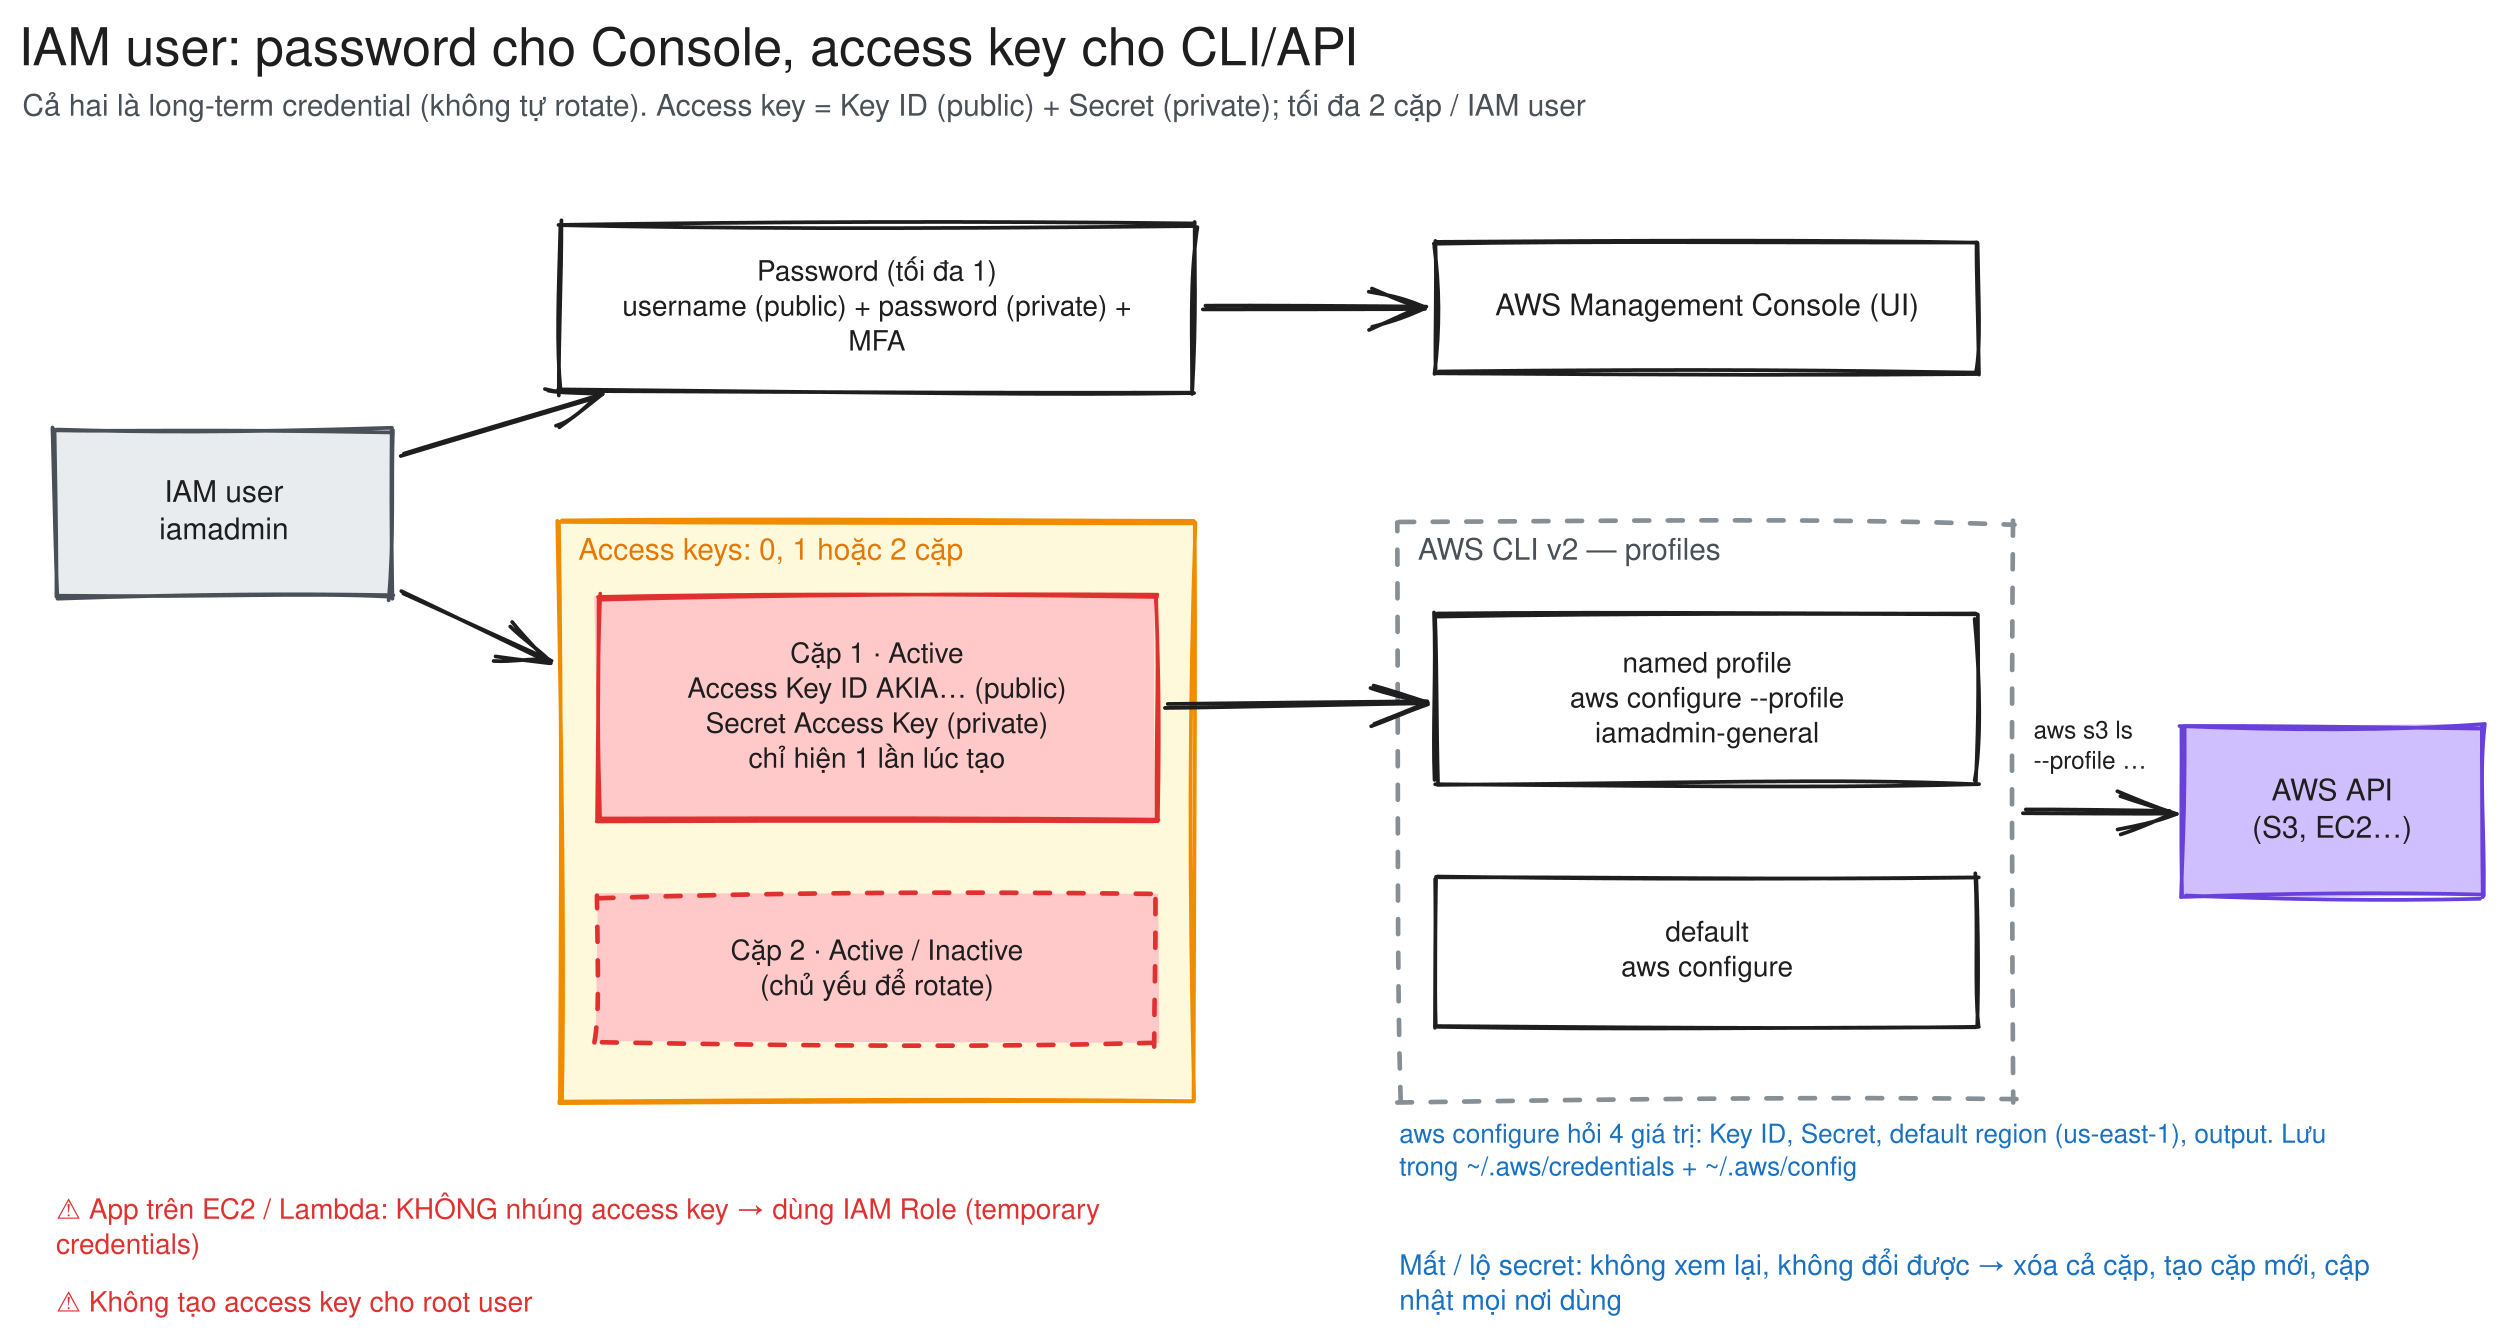
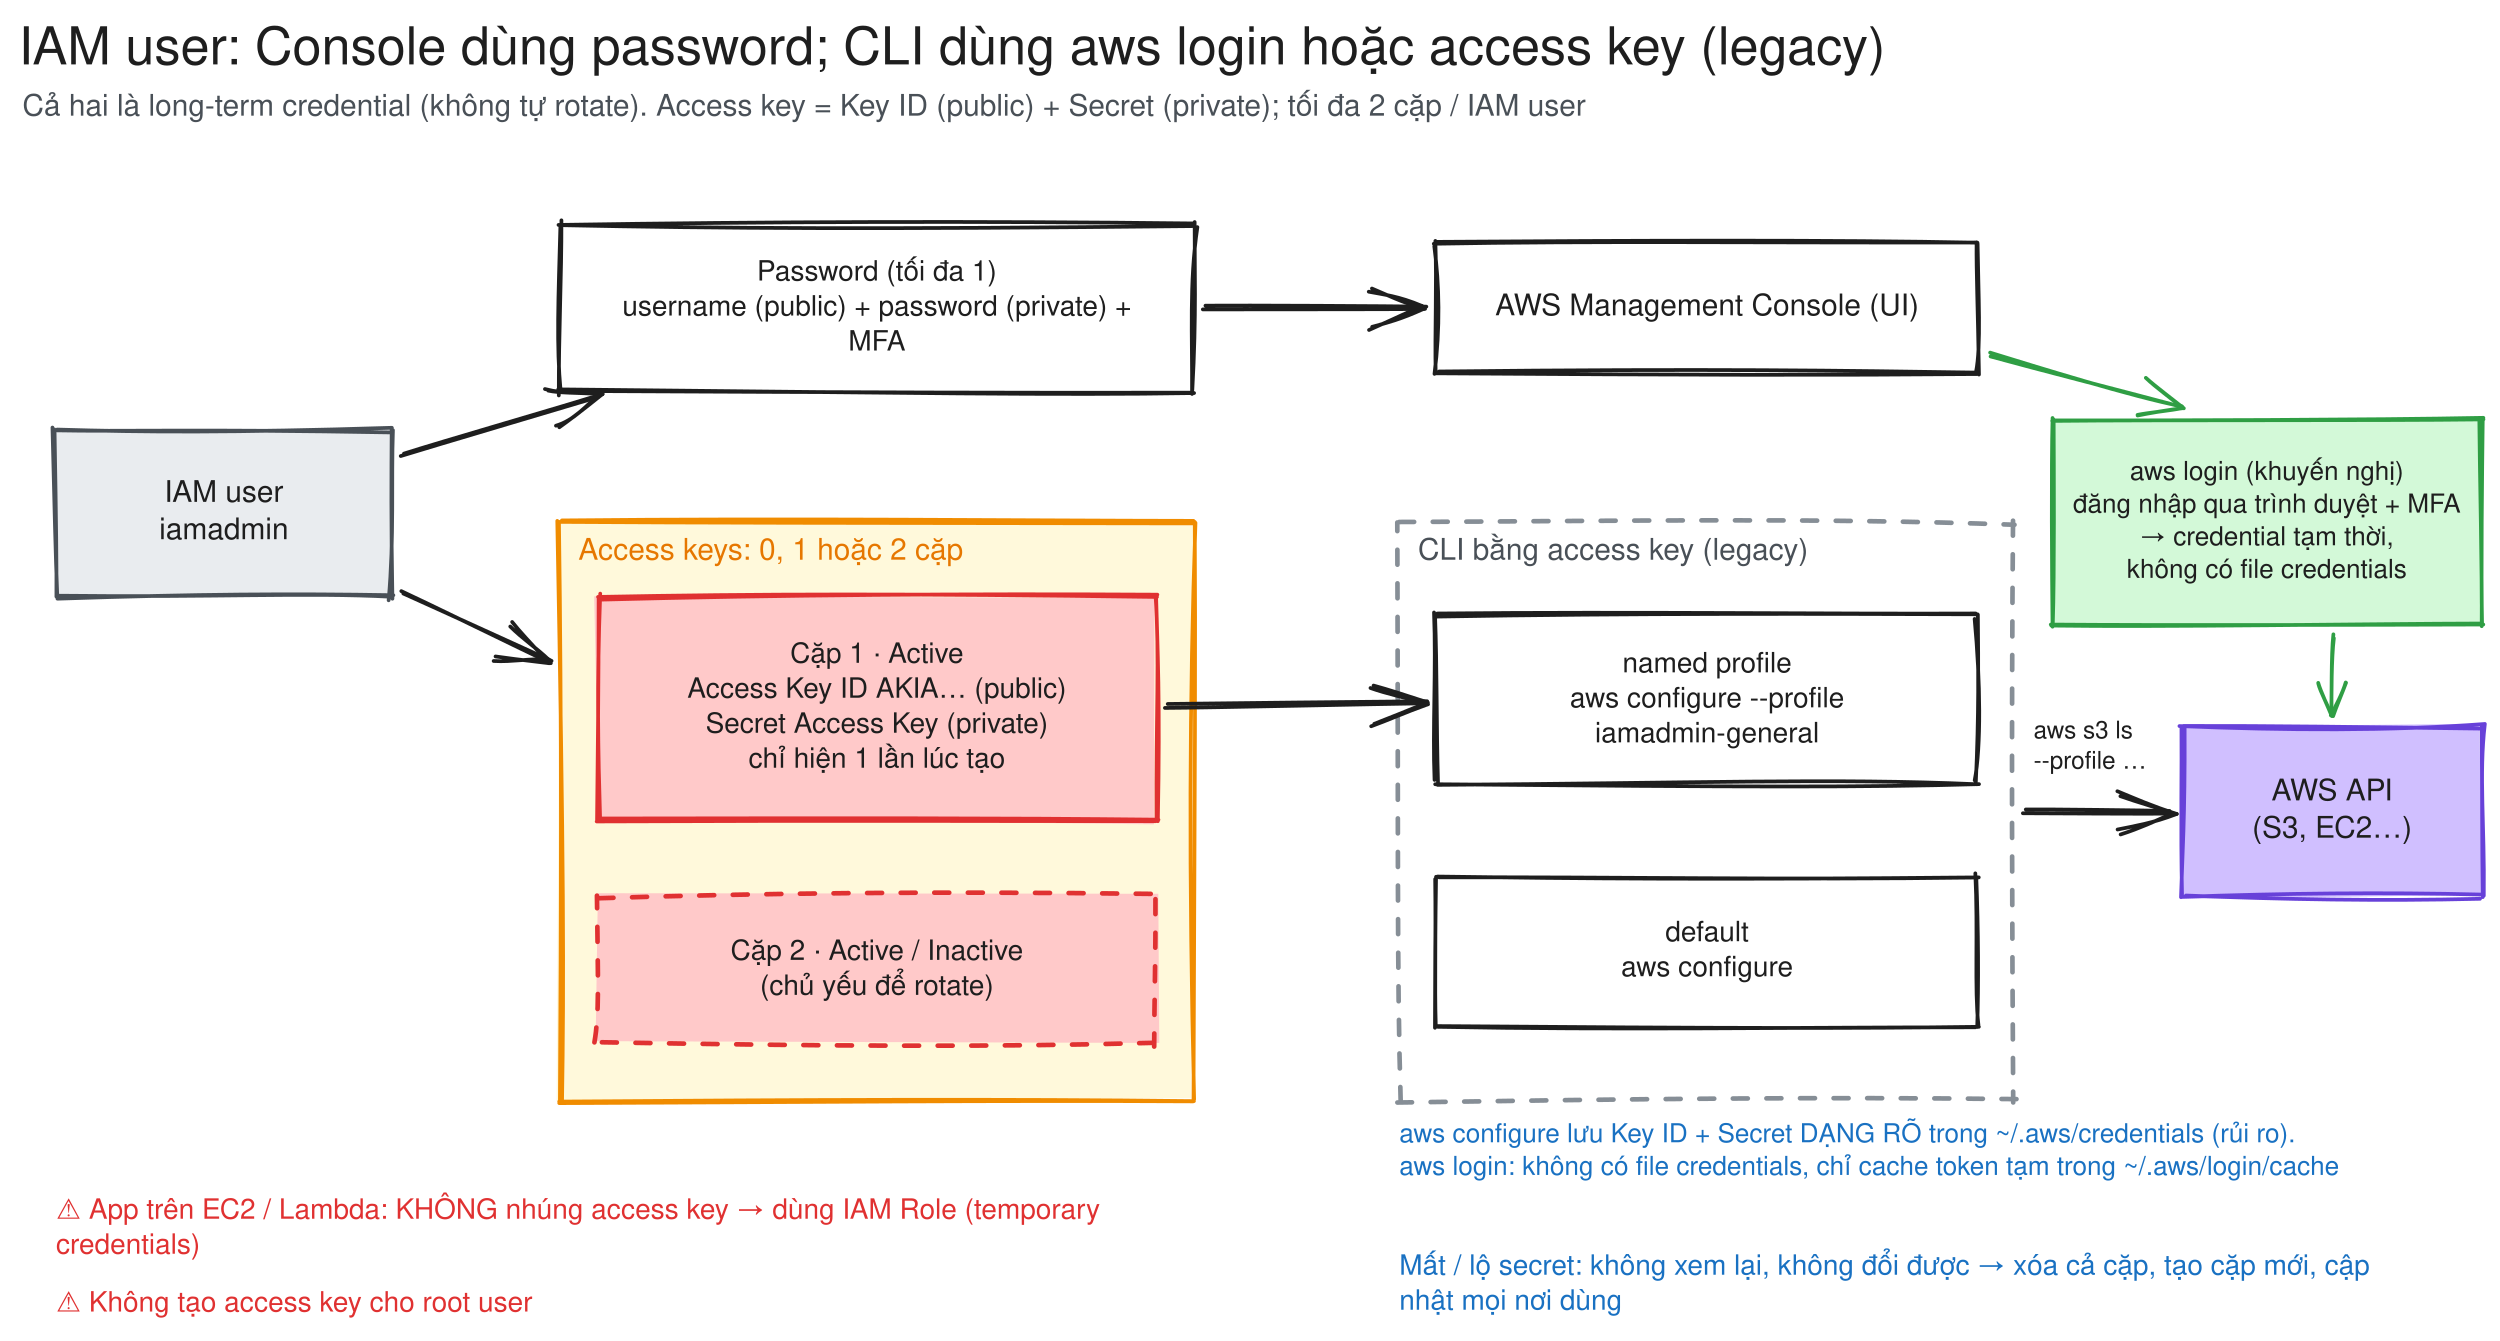
<svg xmlns="http://www.w3.org/2000/svg" version="1.1" viewBox="0 0 1340 718.75" width="1340" height="718.75">
  <defs>
    <style>
      @font-face {
        font-family: "Virgil";
        src: url("https://excalidraw.com/Virgil.woff2");
      }
      @font-face {
        font-family: "Cascadia";
        src: url("https://excalidraw.com/Cascadia.woff2");
      }
    </style>
  </defs>
  <rect x="0" y="0" width="1340" height="718.75" fill="#ffffff" />
-   <g transform="translate(10 10) rotate(0 371.56 17.5)">
-     <text x="0" y="25" font-family="Helvetica, Segoe UI Emoji" font-size="28px" fill="#1e1e1e" text-anchor="start" style="white-space: pre;" direction="ltr">IAM user: password cho Console, access key cho CLI/API</text>
+   <g transform="translate(10.0 10.0) rotate(0 522.93 17.5)">
+     <text x="0" y="24.5" font-family="Helvetica, Segoe UI Emoji" font-size="28px" fill="#1e1e1e" text-anchor="start" style="white-space: pre;" direction="ltr">IAM user: Console dùng password; CLI dùng aws login hoặc access key (legacy)</text>
  </g>
  <g transform="translate(12 48) rotate(0 447.6 10)">
    <text x="0" y="14" font-family="Helvetica, Segoe UI Emoji" font-size="16px" fill="#495057" text-anchor="start" style="white-space: pre;" direction="ltr">Cả hai là long-term credential (không tự rotate). Access key = Key ID (public) + Secret (private); tối đa 2 cặp / IAM user</text>
  </g>
  <g stroke-linecap="round" transform="translate(300 280) rotate(0 170 155)">
    <path d="M0.3 0.69 L339.93 1.6 L338.47 308.6 L-1.69 310.15" stroke="none" stroke-width="0" fill="#fff9db" />
    <path d="M1.18 -1.05 C125.04 -2.35, 249.72 -0.91, 339.69 -0.82 M-0.38 -0.26 C74.49 0.22, 148.3 0.3, 339.53 0.56 M340.77 0.24 C337.54 93.53, 337.14 188.86, 340.05 309.23 M340.39 -0.25 C340.84 65.9, 340.45 130.42, 339.72 309.6 M339.53 310.34 C236.32 309.75, 132.03 310.76, -0.25 311.28 M339.95 310.21 C237.86 309.01, 135.54 309.44, -0.28 310.45 M1.27 309.5 C2.26 247.12, 2.26 184.82, -1.3 -0.81 M0.11 309.63 C0.68 209.92, 1.16 110.88, -0.4 -0.16" stroke="#f08c00" stroke-width="2" fill="none" />
  </g>
  <g transform="translate(310 286) rotate(0 106.56 10)">
    <text x="0" y="14" font-family="Helvetica, Segoe UI Emoji" font-size="16px" fill="#e67700" text-anchor="start" style="white-space: pre;" direction="ltr">Access keys: 0, 1 hoặc 2 cặp</text>
  </g>
  <g stroke-linecap="round" transform="translate(750 280) rotate(0 165 155)">
    <path d="M-0.03 -0.22 C112.84 -0.61, 222.97 -2.69, 329.76 1.27 M328.98 -0.89 C328.04 109.69, 328.49 220.06, 329.08 310.91 M330.81 309.12 C227.8 307.91, 127.75 308.95, -1 310.95 M0.77 310.66 C-1.37 239.57, -0.44 169.38, -1.05 0.05" stroke="#868e96" stroke-width="2.5" fill="none" stroke-dasharray="8 10" />
  </g>
-   <g transform="translate(760 286) rotate(0 82.48 10)">
-     <text x="0" y="14" font-family="Helvetica, Segoe UI Emoji" font-size="16px" fill="#495057" text-anchor="start" style="white-space: pre;" direction="ltr">AWS CLI v2 — profiles</text>
+   <g transform="translate(760.0 286.0) rotate(0 109.97 10.0)">
+     <text x="0" y="14.0" font-family="Helvetica, Segoe UI Emoji" font-size="16px" fill="#495057" text-anchor="start" style="white-space: pre;" direction="ltr">CLI bằng access key (legacy)</text>
  </g>
  <g stroke-linecap="round" transform="translate(30 230) rotate(0 90 45)">
    <path d="M-0.03 0.23 L180.65 -0.53 L181.07 89.58 L0.51 88.26" stroke="none" stroke-width="0" fill="#e9ecef" />
    <path d="M-1.41 0.65 C37.32 1.45, 74.3 -0.13, 180.6 1.8 M0.63 0.24 C47.73 1.65, 93.07 1.97, 180.04 -0.71 M180.61 0.57 C179.64 27.02, 181.35 58.14, 178.3 91.76 M179.94 0.23 C179.8 24.77, 179.55 49.13, 180.34 90.92 M179.94 89.87 C133.92 87.41, 85.16 90.31, 1.34 89.29 M180.85 89.03 C127.53 88.12, 75.38 88.38, 0.79 90.9 M0.65 88.06 C-0.25 67.31, -0.71 43.97, -1.88 -0.84 M0.24 89.79 C0.34 71.69, 0.15 53.38, -0.77 0.2" stroke="#495057" stroke-width="2" fill="none" />
  </g>
  <g transform="translate(84.64 255) rotate(0 35.36 20)">
    <text x="35.36" y="14" font-family="Helvetica, Segoe UI Emoji" font-size="16px" fill="#1e1e1e" text-anchor="middle" style="white-space: pre;" direction="ltr">IAM user</text>
    <text x="35.36" y="34" font-family="Helvetica, Segoe UI Emoji" font-size="16px" fill="#1e1e1e" text-anchor="middle" style="white-space: pre;" direction="ltr">iamadmin</text>
  </g>
  <g stroke-linecap="round" transform="translate(300 120) rotate(0 170 45)">
    <path d="M-1.4 1.72 L341.42 1.7 L341.08 91.85 L-0.21 90.1" stroke="none" stroke-width="0" fill="#ffffff" />
    <path d="M0.72 0.69 C85.96 2.45, 170.64 2.98, 339.8 1.18 M-0.64 0.56 C111.75 -1.23, 224.74 -1.55, 339.77 -0.24 M341.8 1.74 C337.39 31.54, 339.14 60.47, 338.94 91.16 M340.33 -0.99 C340.22 23.22, 341.34 48.27, 339.08 89.07 M340.03 90.68 C267.14 91.88, 191.82 90.64, -0.81 88.71 M339.52 90.46 C251.63 90.67, 164.19 90.34, -0.62 89.53 M-0.48 91.96 C-0.57 58.12, 1.01 28.45, 0.92 -1.91 M0.51 89.9 C-1.8 65.42, -0.7 40.16, 0.38 0.64" stroke="#1e1e1e" stroke-width="2" fill="none" />
  </g>
  <g transform="translate(327.65 136.875) rotate(0 142.35 28.125)">
    <text x="142.35" y="13.5" font-family="Helvetica, Segoe UI Emoji" font-size="15px" fill="#1e1e1e" text-anchor="middle" style="white-space: pre;" direction="ltr">Password (tối đa 1)</text>
    <text x="142.35" y="32.25" font-family="Helvetica, Segoe UI Emoji" font-size="15px" fill="#1e1e1e" text-anchor="middle" style="white-space: pre;" direction="ltr">username (public) + password (private) +</text>
    <text x="142.35" y="51" font-family="Helvetica, Segoe UI Emoji" font-size="15px" fill="#1e1e1e" text-anchor="middle" style="white-space: pre;" direction="ltr">MFA</text>
  </g>
  <g stroke-linecap="round" transform="translate(770 130) rotate(0 145 35)">
    <path d="M0.44 -0.93 L288.94 1.51 L289.48 71.15 L1.62 71.52" stroke="none" stroke-width="0" fill="#ffffff" />
    <path d="M-1.49 0.65 C83.78 -0.93, 170.68 0.18, 288.88 -0.02 M0.26 -0.36 C107.7 -1.11, 214.86 -1.48, 289.92 0.08 M289.99 0.64 C290.37 28.11, 291.93 55.69, 289.13 69.41 M289.45 -0.13 C289.3 16.37, 290.12 34.44, 290.72 70.76 M289.36 69.71 C218.13 68.67, 149.51 67.51, 1.35 69.12 M289.78 70.48 C214.06 71.15, 136.5 71.04, -0.45 70.09 M-1.11 70.41 C1.98 45.99, 1.5 22.61, -1.22 1.99 M-0.49 70.04 C-0.97 47.32, 0.18 23.16, -0.65 -0.87" stroke="#1e1e1e" stroke-width="2" fill="none" />
  </g>
  <g transform="translate(802.68 155) rotate(0 112.32 10)">
    <text x="112.32" y="14" font-family="Helvetica, Segoe UI Emoji" font-size="16px" fill="#1e1e1e" text-anchor="middle" style="white-space: pre;" direction="ltr">AWS Management Console (UI)</text>
  </g>
  <g stroke-linecap="round" transform="translate(320 320) rotate(0 150 60)">
    <path d="M-1.52 -0.38 L298.86 0.41 L298.48 121.85 L1.04 118.4" stroke="none" stroke-width="0" fill="#ffc9c9" />
    <path d="M1.11 1.43 C99.04 -1.14, 197.35 -1.88, 300.35 -1.26 M0.54 -0.05 C84.62 -1.71, 168.18 -1.91, 300.14 -0.03 M299.36 -0.87 C301.61 31.23, 299.56 64.17, 299.89 119.43 M299.66 -0.57 C300.39 28, 301.88 54.61, 300.6 120.17 M300.93 119.34 C217.31 118.41, 135.21 118.52, 1.28 118.71 M299.6 120.15 C216.96 120.19, 133.27 119.69, -0.18 120.3 M1.67 119.19 C0.56 83.43, -0.14 47.32, 1.73 -1.82 M0.02 119.28 C0.33 85.08, 0.9 50.19, 0.87 0.38" stroke="#e03131" stroke-width="2" fill="none" />
  </g>
  <g transform="translate(371 342.5) rotate(0 99 37.5)">
    <text x="99" y="12.75" font-family="Helvetica, Segoe UI Emoji" font-size="15px" fill="#1e1e1e" text-anchor="middle" style="white-space: pre;" direction="ltr">Cặp 1 · Active</text>
    <text x="99" y="31.5" font-family="Helvetica, Segoe UI Emoji" font-size="15px" fill="#1e1e1e" text-anchor="middle" style="white-space: pre;" direction="ltr">Access Key ID AKIA… (public)</text>
    <text x="99" y="50.25" font-family="Helvetica, Segoe UI Emoji" font-size="15px" fill="#1e1e1e" text-anchor="middle" style="white-space: pre;" direction="ltr">Secret Access Key (private)</text>
    <text x="99" y="69" font-family="Helvetica, Segoe UI Emoji" font-size="15px" fill="#1e1e1e" text-anchor="middle" style="white-space: pre;" direction="ltr">chỉ hiện 1 lần lúc tạo</text>
  </g>
  <g stroke-linecap="round" transform="translate(320 480) rotate(0 150 40)">
    <path d="M0.45 -1.24 L300.85 -0.95 L301.38 79.02 L-0.74 78.08" stroke="none" stroke-width="0" fill="#ffc9c9" />
    <path d="M0.81 1.46 C90.1 -1.38, 179.17 -2.32, 298.78 -0.87 M299.32 1.96 C299.5 30.7, 298.68 57.02, 298.64 80.96 M298.6 78.95 C213.18 81.35, 123.65 80.79, -0.76 78.6 M-1.39 78.7 C1.24 63.51, 0.52 47.4, -0.04 0.08" stroke="#e03131" stroke-width="2.5" fill="none" stroke-dasharray="8 10" />
  </g>
  <g transform="translate(382.7 501.25) rotate(0 87.3 18.75)">
    <text x="87.3" y="13.25" font-family="Helvetica, Segoe UI Emoji" font-size="15px" fill="#1e1e1e" text-anchor="middle" style="white-space: pre;" direction="ltr">Cặp 2 · Active / Inactive</text>
    <text x="87.3" y="32" font-family="Helvetica, Segoe UI Emoji" font-size="15px" fill="#1e1e1e" text-anchor="middle" style="white-space: pre;" direction="ltr">(chủ yếu để rotate)</text>
  </g>
  <g stroke-linecap="round" transform="translate(770 470) rotate(0 145 40)">
    <path d="M1.29 1.03 L290.25 1.79 L291.82 80.1 L-1.82 79.66" stroke="none" stroke-width="0" fill="#ffffff" />
    <path d="M1.39 0.26 C94.81 -0.05, 189.2 1.75, 289.16 0.35 M0.5 -0.17 C76.16 0.95, 152.35 1.6, 290.62 0.28 M288.77 -1.89 C290.3 28.44, 288.24 60.9, 290.44 79.43 M289.28 -0.04 C290.39 28.79, 290.56 57.72, 289.78 80.47 M288.82 80.62 C192.26 80.65, 96.34 82.22, 0.63 80.38 M290.67 80.37 C223.33 81.28, 155.98 81.19, -0.2 79.97 M-0.43 79.54 C-1.11 57.39, -0.3 34.9, -0.75 1.2 M-0.86 80.9 C-0.8 52.54, -0.67 23.95, -0.27 -0.05" stroke="#1e1e1e" stroke-width="2" fill="none" />
  </g>
  <g transform="translate(864.525 491.25) rotate(0 50.475 18.75)">
    <text x="50.475" y="13.25" font-family="Helvetica, Segoe UI Emoji" font-size="15px" fill="#1e1e1e" text-anchor="middle" style="white-space: pre;" direction="ltr">default</text>
    <text x="50.475" y="32" font-family="Helvetica, Segoe UI Emoji" font-size="15px" fill="#1e1e1e" text-anchor="middle" style="white-space: pre;" direction="ltr">aws configure</text>
  </g>
  <g stroke-linecap="round" transform="translate(770 330) rotate(0 145 45)">
    <path d="M0.92 -1.95 L289.22 -0.27 L289.42 89.1 L-0.68 90.49" stroke="none" stroke-width="0" fill="#ffffff" />
    <path d="M0.38 -1.16 C106.91 -2.23, 214.94 -0.79, 288.97 -1.17 M-0.49 0.5 C105.44 -1.41, 210.6 -0.98, 289.99 -0.73 M288.4 1.75 C291.54 35.29, 291.85 70.64, 288.43 88.27 M290.13 -0.56 C290.36 27.12, 290.72 52.79, 289.03 89.45 M289.64 90.36 C213.1 86.98, 138.66 89.81, 0.53 90.69 M290.75 90.3 C230.02 92.04, 170.7 91.91, -0.74 90.35 M-1.08 88.04 C-2.22 60.91, -0.13 28.2, -1.37 -1.71 M0.79 90.33 C-0.14 58.12, 0.25 27.64, -0.81 0.18" stroke="#1e1e1e" stroke-width="2" fill="none" />
  </g>
  <g transform="translate(830.1 346.875) rotate(0 84.9 28.125)">
    <text x="84.9" y="13.5" font-family="Helvetica, Segoe UI Emoji" font-size="15px" fill="#1e1e1e" text-anchor="middle" style="white-space: pre;" direction="ltr">named profile</text>
    <text x="84.9" y="32.25" font-family="Helvetica, Segoe UI Emoji" font-size="15px" fill="#1e1e1e" text-anchor="middle" style="white-space: pre;" direction="ltr">aws configure --profile</text>
    <text x="84.9" y="51" font-family="Helvetica, Segoe UI Emoji" font-size="15px" fill="#1e1e1e" text-anchor="middle" style="white-space: pre;" direction="ltr">iamadmin-general</text>
  </g>
  <g stroke-linecap="round" transform="translate(1170 390) rotate(0 80 45)">
    <path d="M0.22 -0.55 L158.9 -2 L160.61 89.67 L-0.9 91.76" stroke="none" stroke-width="0" fill="#d0bfff" />
    <path d="M-1.82 -0.83 C54.66 1.54, 111.85 1.83, 161.7 -1.94 M0.29 -0.9 C47.41 -1, 94.33 -0.34, 160.45 0.54 M161.88 -1.98 C158.63 25.6, 161.78 51.76, 161.31 90.08 M160.16 -0.26 C160.44 30.12, 160.33 62.95, 160.76 90.86 M159.28 91.76 C106.25 93.03, 53.54 92.13, 1.68 89.99 M160.37 89.49 C107.51 88.17, 54.11 88.79, -0.8 90.73 M-0.98 90.9 C-0.33 69.31, 1.19 48.45, 0.97 -0.03 M-0.43 89.45 C-1.26 54.36, -0.49 18.75, -0.74 -0.43" stroke="#6741d9" stroke-width="2" fill="none" />
  </g>
+   <g stroke-linecap="round" transform="translate(1100.0 225.0) rotate(0 115.0 55.0)">
+     <path d="M0 0 L230 0 L230 110 L0 110" stroke="none" stroke-width="0" fill="#d3f9d8" />
+     <path d="M-0.04 0.61 C57.71 -0.03, 172.19 0.55, 231.12 -0.2 M0.47 0.35 C57.85 0.4, 172.62 0.14, 231.08 -1.05 M228.91 -0.99 C229.1 27.85, 230.49 83.49, 230.19 110.65 M230.75 -0.19 C230.4 26.81, 229.77 83.16, 230.38 108.95 M231.04 109.74 C173.34 109.92, 58.45 110.27, -0.79 109.76 M230.06 109.2 C173.3 109.33, 57.5 111.19, -0.49 110.31 M0.16 110.91 C-0.17 82.07, -0.54 26.62, 0.17 -0.96 M0.3 109.38 C1.19 82.19, 0.86 27.15, 0.76 -0.14" stroke="#2f9e44" stroke-width="2" fill="none" />
+   </g>
+   <g transform="translate(1107.5 245.0) rotate(0 107.5 35.0)">
+     <text x="107.5" y="12.25" font-family="Helvetica, Segoe UI Emoji" font-size="14px" fill="#1e1e1e" text-anchor="middle" style="white-space: pre;" direction="ltr">aws login (khuyến nghị)</text>
+     <text x="107.5" y="29.75" font-family="Helvetica, Segoe UI Emoji" font-size="14px" fill="#1e1e1e" text-anchor="middle" style="white-space: pre;" direction="ltr">đăng nhập qua trình duyệt + MFA</text>
+     <text x="107.5" y="47.25" font-family="Helvetica, Segoe UI Emoji" font-size="14px" fill="#1e1e1e" text-anchor="middle" style="white-space: pre;" direction="ltr">→ credential tạm thời,</text>
+     <text x="107.5" y="64.75" font-family="Helvetica, Segoe UI Emoji" font-size="14px" fill="#1e1e1e" text-anchor="middle" style="white-space: pre;" direction="ltr">không có file credentials</text>
+   </g>
  <g transform="translate(1210.72 415) rotate(0 39.28 20)">
    <text x="39.28" y="14" font-family="Helvetica, Segoe UI Emoji" font-size="16px" fill="#1e1e1e" text-anchor="middle" style="white-space: pre;" direction="ltr">AWS API</text>
    <text x="39.28" y="34" font-family="Helvetica, Segoe UI Emoji" font-size="16px" fill="#1e1e1e" text-anchor="middle" style="white-space: pre;" direction="ltr">(S3, EC2…)</text>
  </g>
  <g stroke-linecap="round">
    <g transform="translate(215.724 244.9153) rotate(0 52.68513 -16.55818)">
      <path d="M-0.93 -0.48 C16.54 -5.89, 86.9 -26.7, 104.73 -32.06 M0.79 -1.78 C18.66 -7.54, 89.62 -28.13, 107.11 -33.63" stroke="#1e1e1e" stroke-width="2" fill="none" />
    </g>
    <g transform="translate(215.724 244.9153) rotate(0 52.68513 -16.55818)">
      <path d="M82.27 -16.74 C91.8 -19.55, 97.83 -26.76, 107.68 -35.59 M84.07 -15.89 C88.71 -19.22, 95.18 -23.98, 107.25 -33.72" stroke="#1e1e1e" stroke-width="2" fill="none" />
    </g>
    <g transform="translate(215.724 244.9153) rotate(0 52.68513 -16.55818)">
      <path d="M76.36 -36.39 C87.68 -33.41, 95.44 -34.87, 107.68 -35.59 M78.15 -35.54 C84.02 -34.27, 91.86 -34.46, 107.25 -33.72" stroke="#1e1e1e" stroke-width="2" fill="none" />
    </g>
  </g>
  <g stroke-linecap="round">
    <g transform="translate(215.4568 318.6374) rotate(0 39.54315 18.07687)">
      <path d="M0.72 -0.49 C14 5.41, 66.96 29.64, 80.18 35.59 M-0.36 -1.8 C12.81 4.25, 66.45 30.52, 79.8 36.83" stroke="#1e1e1e" stroke-width="2" fill="none" />
    </g>
    <g transform="translate(215.4568 318.6374) rotate(0 39.54315 18.07687)">
      <path d="M49.13 35.66 C59.17 36.27, 68.73 34.11, 78.63 34.93 M50.15 33.22 C55.78 34.01, 62.34 34.94, 78.9 36.85" stroke="#1e1e1e" stroke-width="2" fill="none" />
    </g>
    <g transform="translate(215.4568 318.6374) rotate(0 39.54315 18.07687)">
      <path d="M58.04 17.17 C65.07 24.12, 71.61 28.25, 78.63 34.93 M59.06 14.74 C62.87 19.56, 67.49 24.52, 78.9 36.85" stroke="#1e1e1e" stroke-width="2" fill="none" />
    </g>
  </g>
  <g stroke-linecap="round">
    <g transform="translate(646 165) rotate(0 59 0)">
      <path d="M0.12 -1.17 C20.01 -1.37, 98.88 -0.95, 118.52 -0.64 M-1.28 0.84 C18.57 0.72, 98.1 0.92, 117.85 0.56" stroke="#1e1e1e" stroke-width="2" fill="none" />
    </g>
    <g transform="translate(646 165) rotate(0 59 0)">
      <path d="M87.79 11.87 C95.11 8.56, 103.78 4.74, 116.14 -1.02 M89.48 10.17 C97.49 8, 104.87 6.13, 117.03 0.55" stroke="#1e1e1e" stroke-width="2" fill="none" />
    </g>
    <g transform="translate(646 165) rotate(0 59 0)">
      <path d="M87.65 -8.65 C95.11 -7.21, 103.81 -6.29, 116.14 -1.02 M89.35 -10.35 C97.51 -6.93, 104.93 -3.21, 117.03 0.55" stroke="#1e1e1e" stroke-width="2" fill="none" />
    </g>
  </g>
  <g stroke-linecap="round">
    <g transform="translate(625.9996 378.2472) rotate(0 69.00038 -0.7752852)">
      <path d="M-0.1 -0.92 C23.05 -1.21, 115.75 -2.24, 138.94 -2.39 M-1.61 1.21 C21.45 1.11, 115.08 -0.99, 138.48 -1.29" stroke="#1e1e1e" stroke-width="2" fill="none" />
    </g>
    <g transform="translate(625.9996 378.2472) rotate(0 69.00038 -0.7752852)">
      <path d="M108.95 11.03 C117.65 7.89, 127.15 3.59, 139.33 -0.75 M110.6 9.73 C118.99 6.41, 126.78 3.4, 139.21 -1.75" stroke="#1e1e1e" stroke-width="2" fill="none" />
    </g>
    <g transform="translate(625.9996 378.2472) rotate(0 69.00038 -0.7752852)">
      <path d="M108.58 -9.48 C117.28 -6.38, 126.9 -4.45, 139.33 -0.75 M110.23 -10.79 C118.57 -8.5, 126.46 -5.9, 139.21 -1.75" stroke="#1e1e1e" stroke-width="2" fill="none" />
    </g>
  </g>
  <g stroke-linecap="round">
    <g transform="translate(1086 435) rotate(0 39 0)">
      <path d="M-0.19 -1.12 C12.67 -1.28, 63.95 -0.64, 76.89 -0.33 M-1.74 0.9 C11.5 0.87, 65.99 1.39, 79.02 1.04" stroke="#1e1e1e" stroke-width="2" fill="none" />
    </g>
    <g transform="translate(1086 435) rotate(0 39 0)">
      <path d="M49.02 9.62 C58.08 7.74, 67.64 6.33, 80.73 1.27 M50.65 12.27 C60.42 9.15, 69.77 4.95, 78.27 0.95" stroke="#1e1e1e" stroke-width="2" fill="none" />
    </g>
    <g transform="translate(1086 435) rotate(0 39 0)">
      <path d="M48.9 -10.9 C58.1 -7.1, 67.69 -2.82, 80.73 1.27 M50.53 -8.25 C60.24 -4.79, 69.63 -2.42, 78.27 0.95" stroke="#1e1e1e" stroke-width="2" fill="none" />
    </g>
  </g>
-   <g transform="translate(750 600) rotate(0 273.21 17.5)">
-     <text x="0" y="12.5" font-family="Helvetica, Segoe UI Emoji" font-size="14px" fill="#1971c2" text-anchor="start" style="white-space: pre;" direction="ltr">aws configure hỏi 4 giá trị: Key ID, Secret, default region (us-east-1), output. Lưu</text>
-     <text x="0" y="30" font-family="Helvetica, Segoe UI Emoji" font-size="14px" fill="#1971c2" text-anchor="start" style="white-space: pre;" direction="ltr">trong ~/.aws/credentials + ~/.aws/config</text>
+   <g stroke-linecap="round">
+     <g transform="translate(1066.0 190.0) rotate(0 52.0 14.5)">
+       <path d="M0.95 1.07 C25.66 7.88, 77.6 21.14, 103.72 28.17 M0.7 -1.0 C25.42 6.62, 77.9 22.93, 103.52 27.8" stroke="#2f9e44" stroke-width="2" fill="none" />
+     </g>
+     <g transform="translate(1066.0 190.0) rotate(0 52.0 14.5)">
+       <path d="M84.16 12.52 C89.4 17.63, 98.95 24.29, 103.31 28.39 M84.34 12.66 C89.31 17.2, 99.31 24.63, 104.54 28.86" stroke="#2f9e44" stroke-width="2" fill="none" />
+     </g>
+     <g transform="translate(1066.0 190.0) rotate(0 52.0 14.5)">
+       <path d="M79.76 32.72 C84.91 31.63, 98.03 29.38, 103.86 28.81 M79.73 32.37 C85.06 31.23, 97.98 30.03, 103.77 28.7" stroke="#2f9e44" stroke-width="2" fill="none" />
+     </g>
+   </g>
+   <g stroke-linecap="round">
+     <g transform="translate(1250.0 341.0) rotate(0 0.0 21.5)">
+       <path d="M0.95 1.07 C-0.34 11.38, -0.4 31.64, -0.28 42.17 M0.7 -1.0 C-0.58 10.12, -0.1 33.43, -0.48 41.8" stroke="#2f9e44" stroke-width="2" fill="none" />
+     </g>
+     <g transform="translate(1250.0 341.0) rotate(0 0.0 21.5)">
+       <path d="M7.3 24.8 C5.75 30.34, 1.73 37.86, -0.69 42.39 M7.48 24.94 C5.66 29.91, 2.09 38.2, 0.54 42.86" stroke="#2f9e44" stroke-width="2" fill="none" />
+     </g>
+     <g transform="translate(1250.0 341.0) rotate(0 0.0 21.5)">
+       <path d="M-7.41 25.36 C-6.46 29.61, -1.76 38.04, -0.14 42.81 M-7.43 25.01 C-6.32 29.22, -1.82 38.69, -0.23 42.7" stroke="#2f9e44" stroke-width="2" fill="none" />
+     </g>
+   </g>
+   <g transform="translate(750.0 600.0) rotate(0 266.7 17.5)">
+     <text x="0" y="12.25" font-family="Helvetica, Segoe UI Emoji" font-size="14px" fill="#1971c2" text-anchor="start" style="white-space: pre;" direction="ltr">aws configure lưu Key ID + Secret DẠNG RÕ trong ~/.aws/credentials (rủi ro).</text>
+     <text x="0" y="29.75" font-family="Helvetica, Segoe UI Emoji" font-size="14px" fill="#1971c2" text-anchor="start" style="white-space: pre;" direction="ltr">aws login: không có file credentials, chỉ cache token tạm trong ~/.aws/login/cache</text>
  </g>
  <g transform="translate(1090 385) rotate(0 33.28 16.25)">
    <text x="0" y="10.75" font-family="Helvetica, Segoe UI Emoji" font-size="13px" fill="#1e1e1e" text-anchor="start" style="white-space: pre;" direction="ltr">aws s3 ls</text>
    <text x="0" y="27" font-family="Helvetica, Segoe UI Emoji" font-size="13px" fill="#1e1e1e" text-anchor="start" style="white-space: pre;" direction="ltr">--profile …</text>
  </g>
  <g transform="translate(30 640) rotate(0 278.1 18.75)">
    <text x="0" y="13.25" font-family="Helvetica, Segoe UI Emoji" font-size="15px" fill="#e03131" text-anchor="start" style="white-space: pre;" direction="ltr">⚠ App trên EC2 / Lambda: KHÔNG nhúng access key → dùng IAM Role (temporary</text>
    <text x="0" y="32" font-family="Helvetica, Segoe UI Emoji" font-size="15px" fill="#e03131" text-anchor="start" style="white-space: pre;" direction="ltr">credentials)</text>
  </g>
  <g transform="translate(30 690) rotate(0 130.8 9.375)">
    <text x="0" y="13" font-family="Helvetica, Segoe UI Emoji" font-size="15px" fill="#e03131" text-anchor="start" style="white-space: pre;" direction="ltr">⚠ Không tạo access key cho root user</text>
  </g>
  <g transform="translate(750 670) rotate(0 265.875 18.75)">
    <text x="0" y="13.25" font-family="Helvetica, Segoe UI Emoji" font-size="15px" fill="#1971c2" text-anchor="start" style="white-space: pre;" direction="ltr">Mất / lộ secret: không xem lại, không đổi được → xóa cả cặp, tạo cặp mới, cập</text>
    <text x="0" y="32" font-family="Helvetica, Segoe UI Emoji" font-size="15px" fill="#1971c2" text-anchor="start" style="white-space: pre;" direction="ltr">nhật mọi nơi dùng</text>
  </g>
</svg>
